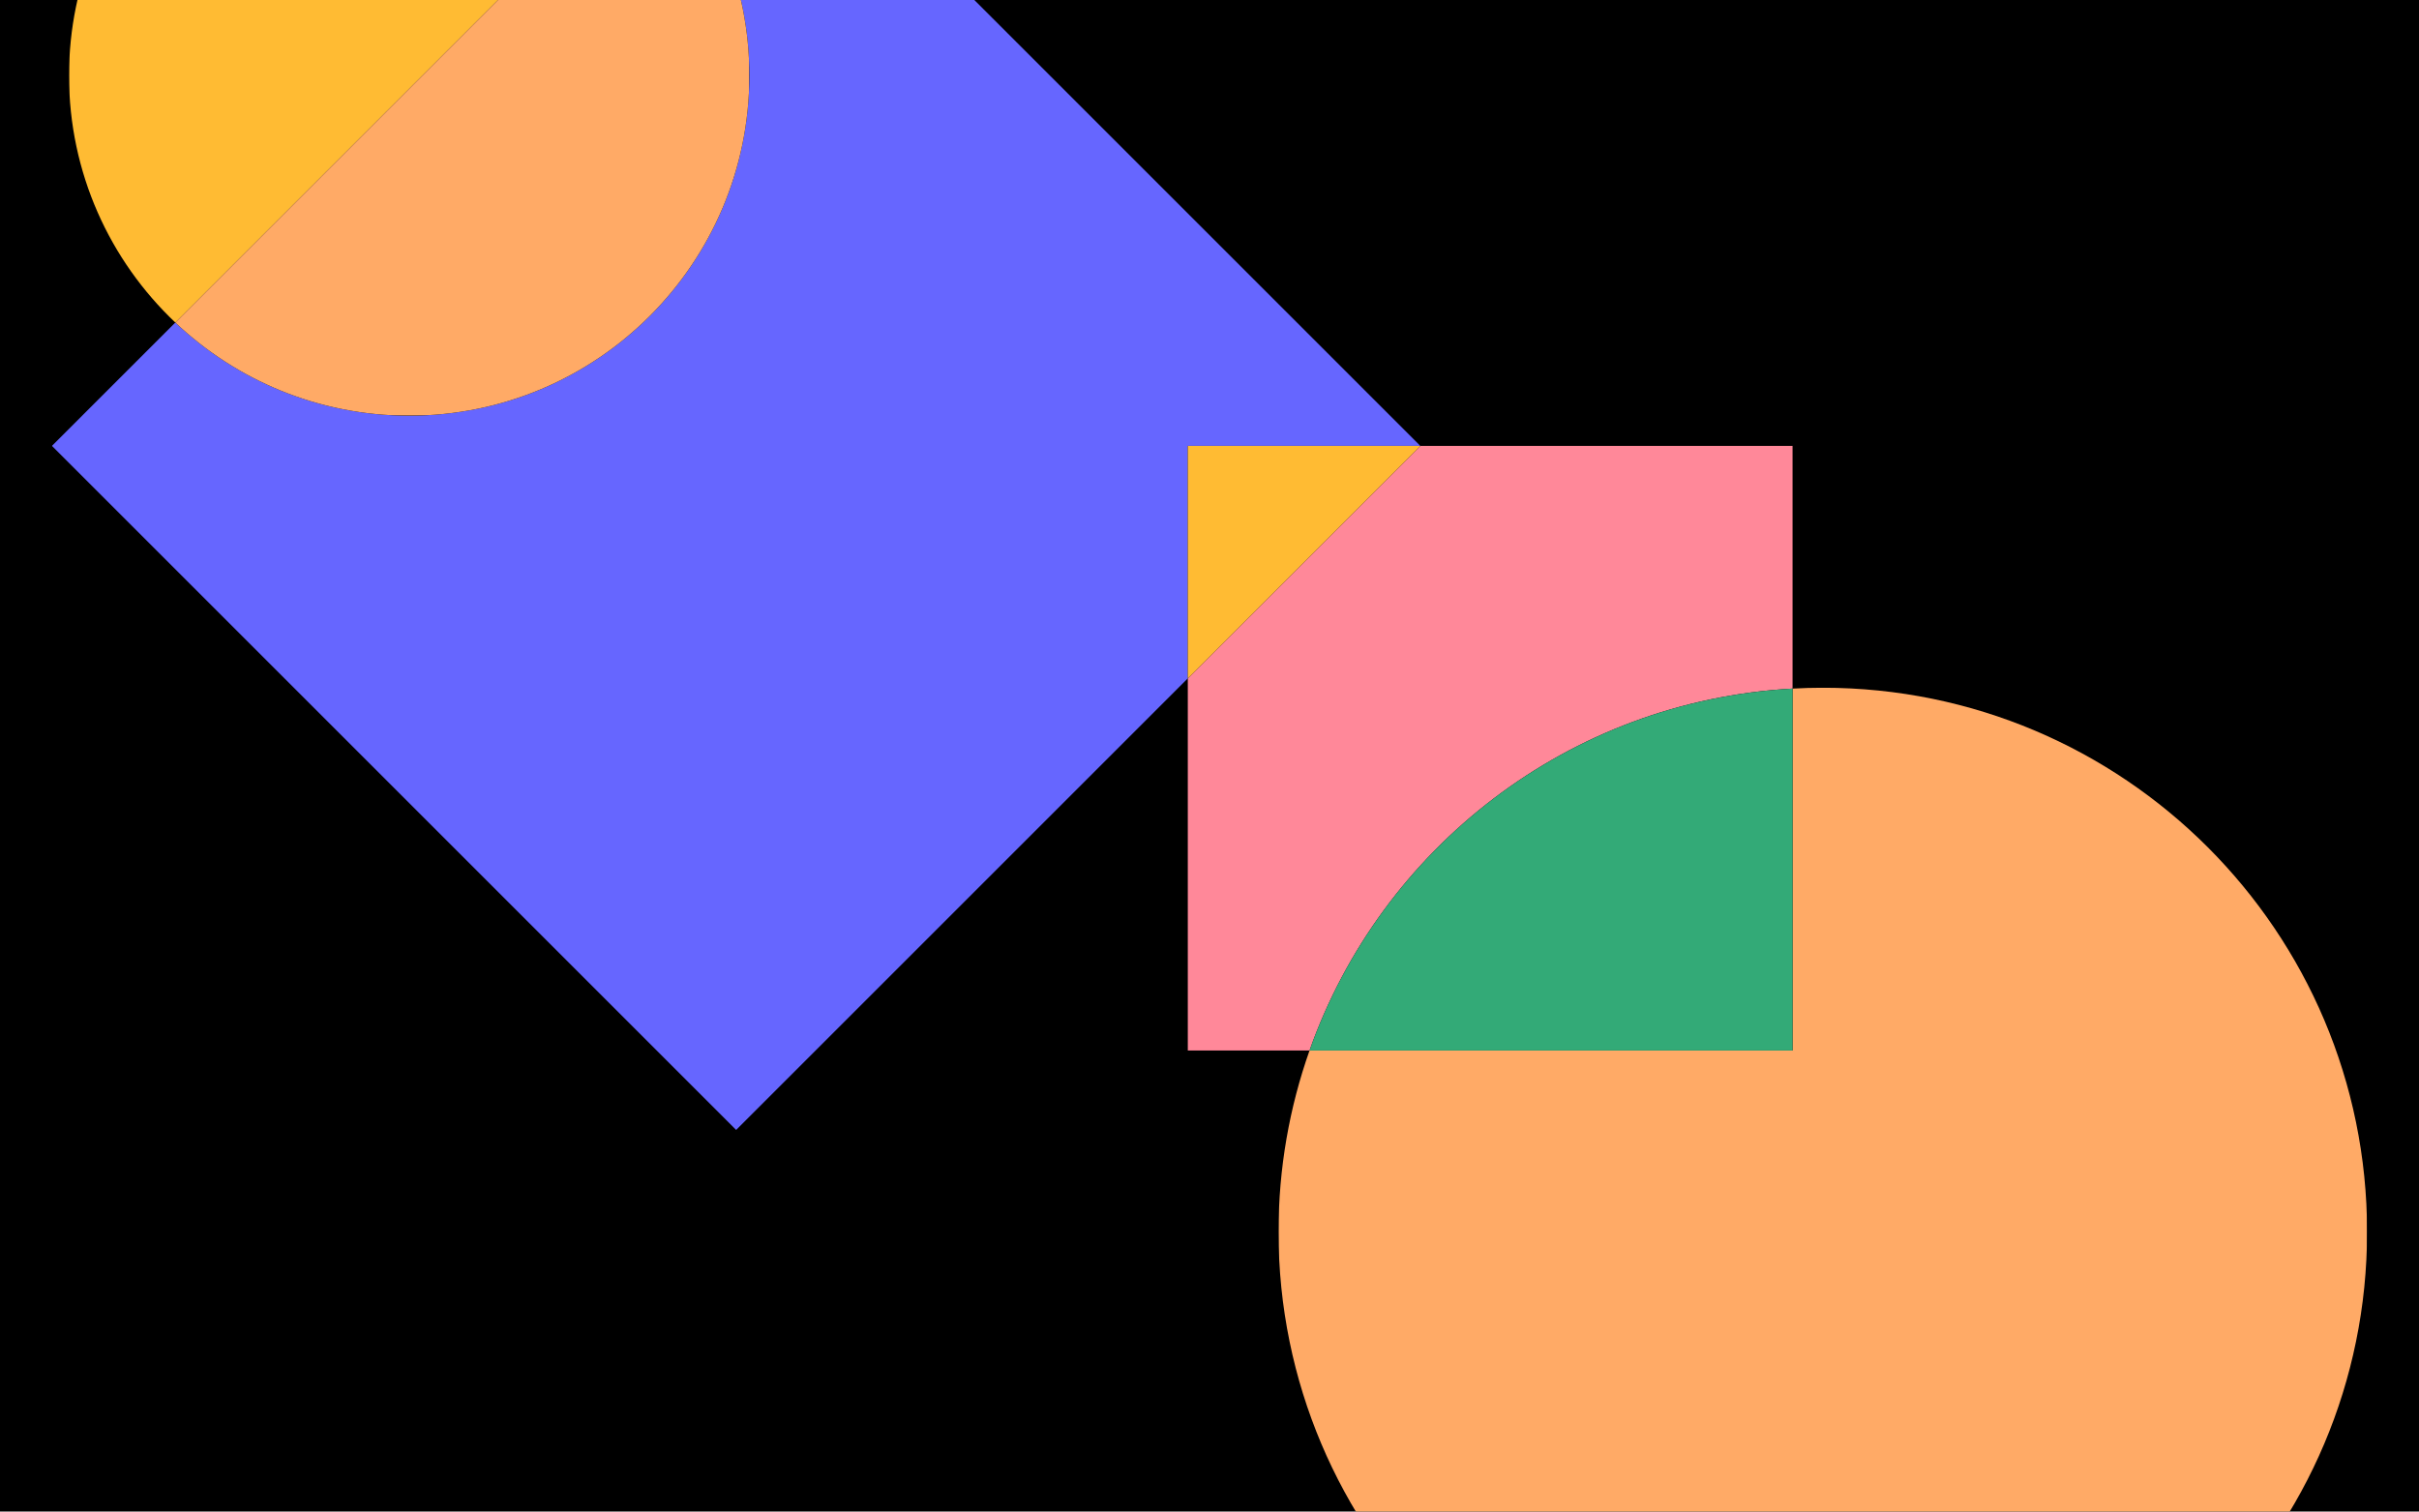
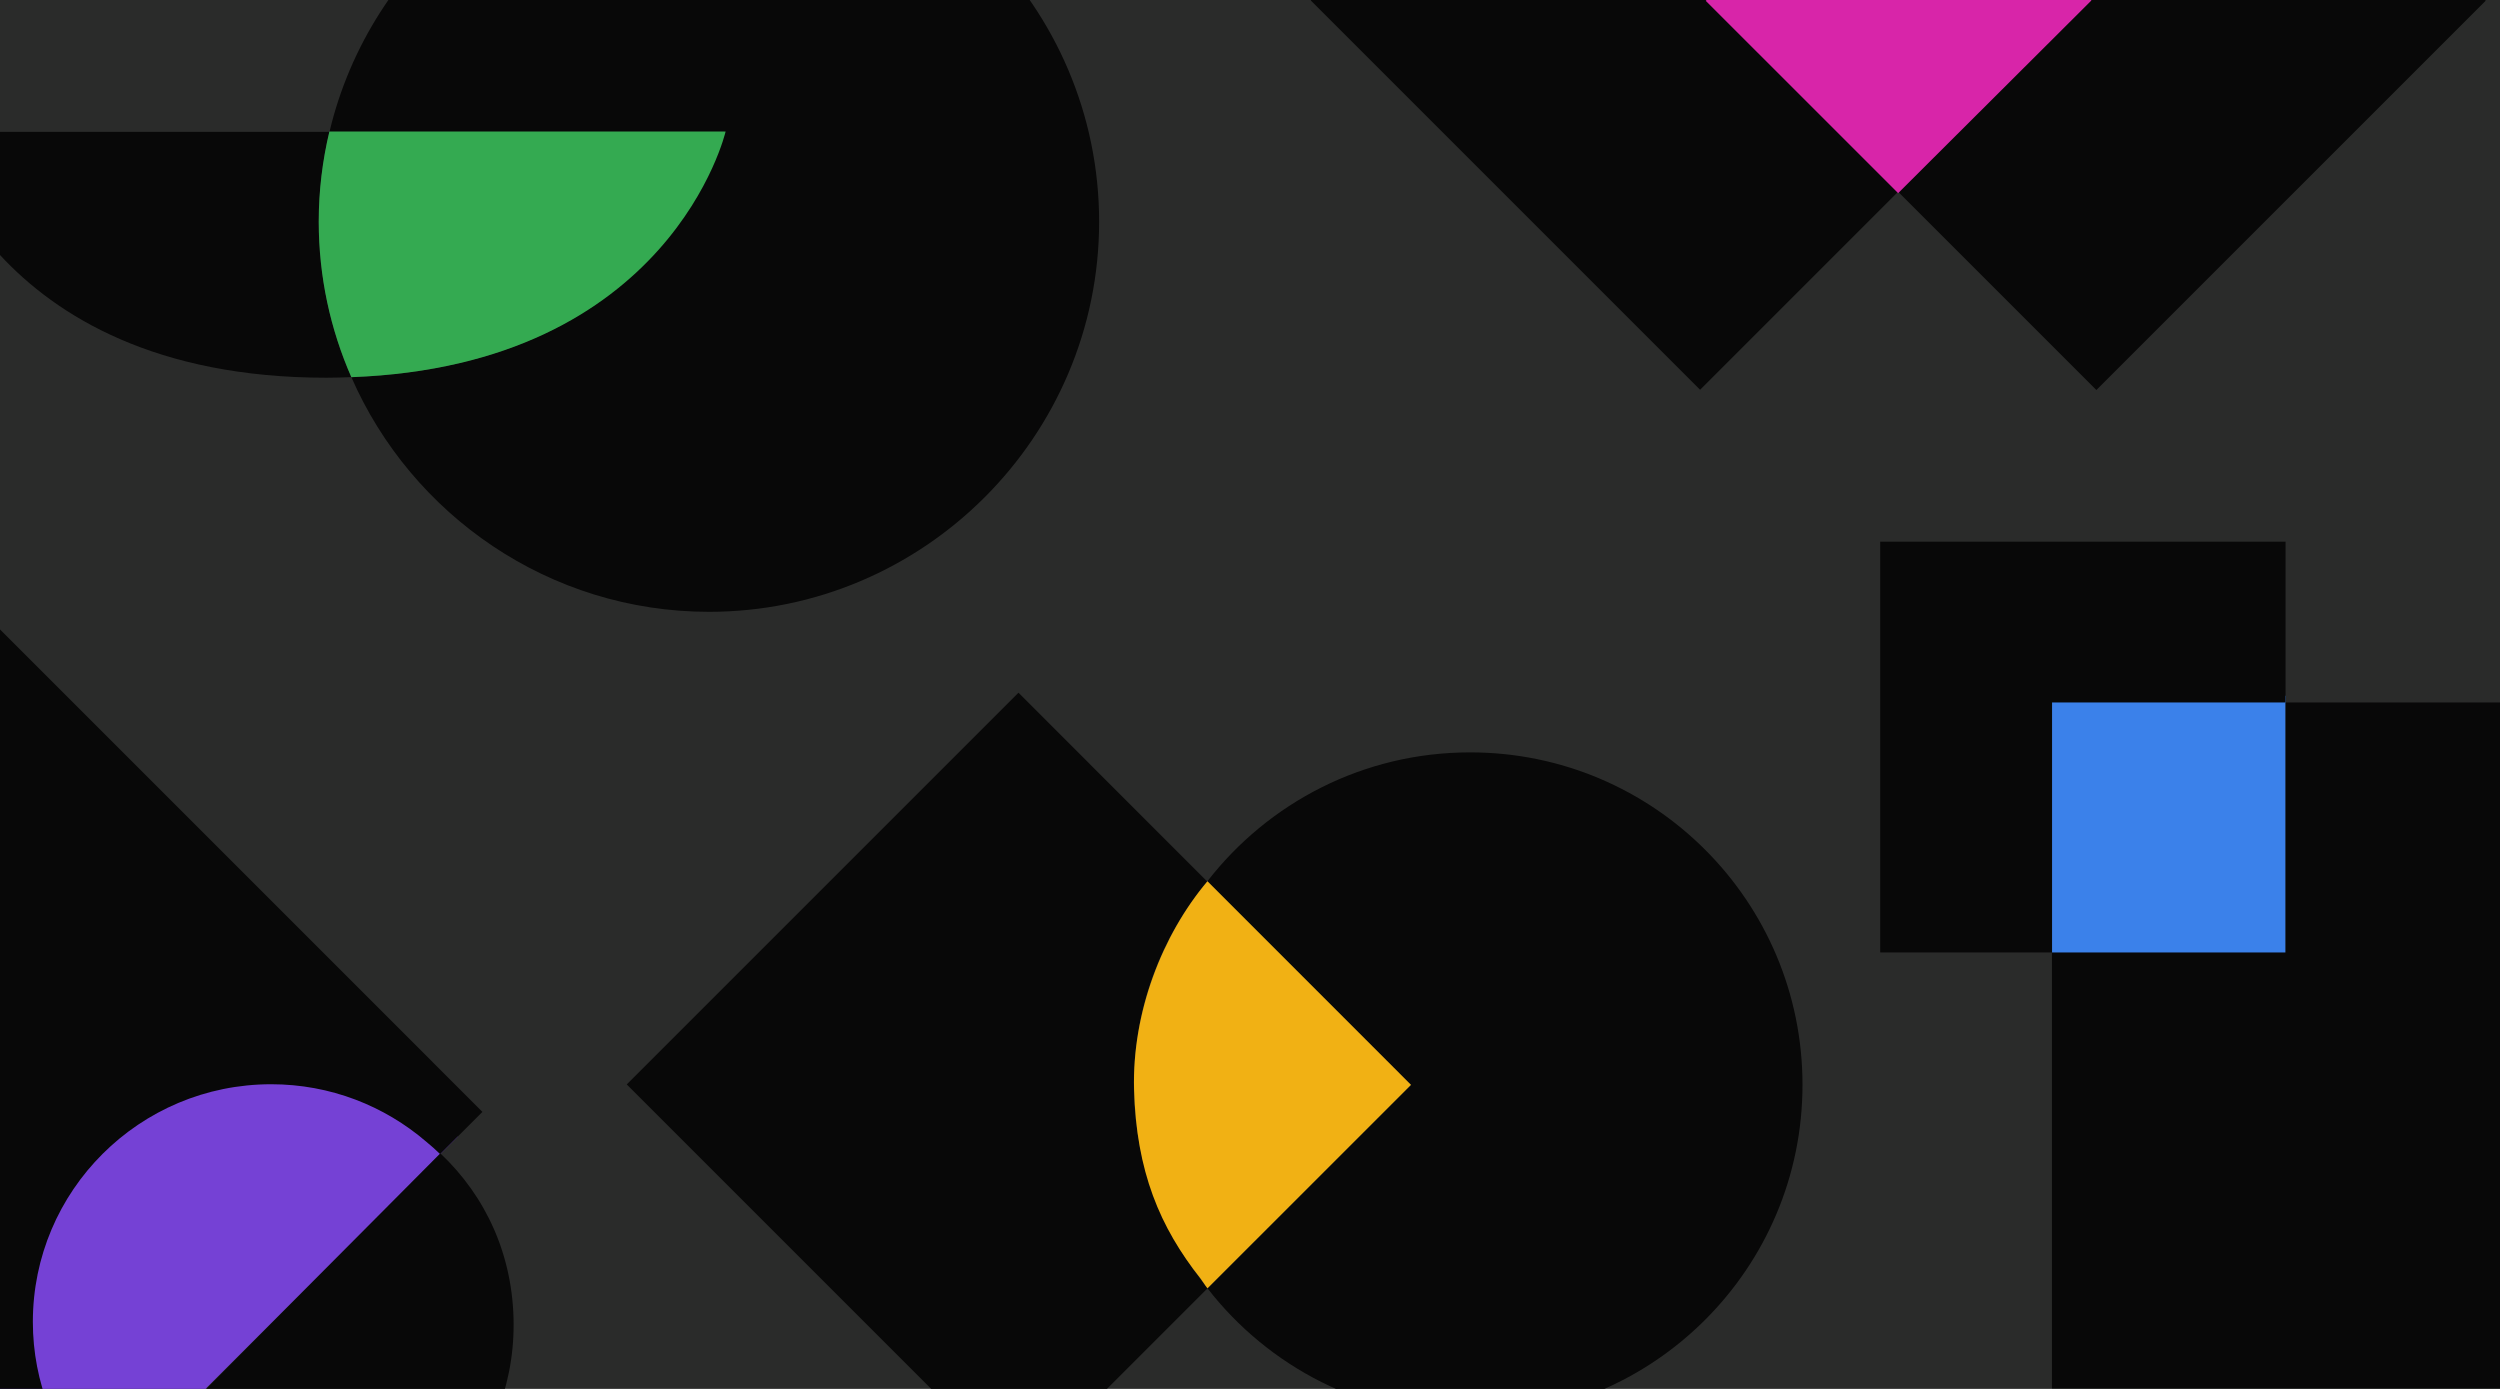
- <svg xmlns="http://www.w3.org/2000/svg" xmlns:xlink="http://www.w3.org/1999/xlink" width="640px" height="400px" viewBox="0 0 640 400" version="1.1">
+ <svg xmlns="http://www.w3.org/2000/svg" width="1440" height="800" viewBox="0 0 1440 800" fill="none">
+   <g clip-path="url(#clip0)">
+     <rect width="1440" height="800" fill="#2A2B2A" />
+     <path d="M408.383 -97C302.427 -97 213.264 -23.002 189.78 75.929H416.925C416.925 75.929 385.769 210.454 202.381 217.234C237.082 296.651 316.41 352.406 408.383 352.406C532.137 352.406 633.097 251.467 633.097 127.692C633.097 3.938 532.137 -97 408.383 -97Z" fill="#080808" />
+     <path d="M189.758 75.951H-41C-41 75.951 -8.283 217.569 187.952 217.569C192.88 217.569 197.63 217.412 202.358 217.234C190.36 189.78 183.647 159.494 183.647 127.692C183.647 109.895 185.811 92.589 189.758 75.951Z" fill="#080808" />
+     <path d="M417.951 75.773H189.713C185.743 92.432 183.58 109.761 183.58 127.602C183.58 159.45 190.315 189.758 202.381 217.256C386.661 210.476 417.951 75.773 417.951 75.773Z" fill="#34AA51" />
+     <path d="M846.78 433.368C785.205 433.368 730.476 462.471 695.462 507.61L812.748 624.896L695.529 742.093C730.543 787.21 785.272 816.269 846.803 816.269C952.536 816.269 1038.24 730.563 1038.24 624.829C1038.24 519.074 952.514 433.368 846.78 433.368Z" fill="#080808" />
+     <path d="M653.11 624.718C653.11 580.225 668.967 539.457 695.306 507.7L586.628 399L361 624.629L586.985 850.614L695.506 742.093C694.079 740.264 692.696 738.413 691.358 736.539C667.473 705.54 653.11 666.846 653.11 624.718Z" fill="#080808" />
+     <path d="M695.462 507.61L695.418 507.566C695.373 507.61 695.35 507.655 695.305 507.7L695.35 507.745C695.395 507.7 695.44 507.655 695.462 507.61Z" fill="#EA1877" />
+     <path d="M695.484 507.61C669.369 538.61 652.062 583.325 653.222 627.416C654.471 674.786 668.142 706.967 691.492 736.406C692.897 738.235 694.035 740.286 695.507 742.07L812.725 624.874L695.484 507.61Z" fill="#F1B114" />
+     <path fill-rule="evenodd" clip-rule="evenodd" d="M263.754 654.608C260.609 651.486 257.42 648.364 253.985 645.442C182.954 585.272 76.596 594.081 16.425 665.113C-40.6 732.42 -35.583 831.418 25.569 892.793L263.754 654.608Z" fill="#7541D5" />
+     <path fill-rule="evenodd" clip-rule="evenodd" d="M253.629 664.332L60.293 858.85C85.428 885.01 120.062 900.621 159.202 900.443C235.006 900.086 296.203 838.354 295.846 762.527C295.668 723.41 280.034 689.221 253.629 664.332Z" fill="#080808" />
+     <path fill-rule="evenodd" clip-rule="evenodd" d="M-2.553 360L-79.205 436.652V640.424H-283L-2.553 920.871L59.624 858.693C57.773 856.731 55.922 854.768 54.183 852.694C32.349 828.452 18.923 796.538 18.923 761.412C18.923 685.809 80.365 624.523 156.192 624.523C190.314 624.523 221.469 637.012 245.466 657.575C248.276 659.85 250.93 662.281 253.54 664.778L277.871 640.447L-2.553 360Z" fill="#080808" />
+     <path d="M1093.25 110.373L983.282 0.402L1093.48 -109.792L979.268 -224L755 0.268L979.246 224.514L1093.32 110.44L1093.25 110.373Z" fill="#080808" />
+     <path d="M1431.8 0.38L1207.55 -223.866L1093.48 -109.792L1203.51 0.246L1093.32 110.44L1207.53 224.648L1431.8 0.38Z" fill="#080808" />
+     <path d="M1093.48 -109.792L983.282 0.402L1093.25 -109.591L1203.25 0.402L1093.25 110.372L1093.32 110.439L1203.51 0.245L1093.48 -109.792Z" fill="#073C5B" />
+     <path d="M1093.25 110.373L983.282 0.402L1093.25 110.373Z" fill="#F2EA19" />
+     <path d="M1204.67 0.246L1093.32 -110.35L982.502 0.469L1093.32 111.265" fill="#D825A9" />
+     <path d="M1182 557.99H1316.52V400.762H1182V557.99Z" fill="#3B81EA" />
+     <path fill-rule="evenodd" clip-rule="evenodd" d="M1181.93 548.601V799.743H1571.88V404.62H1316.48V548.601H1181.93Z" fill="#080808" />
+     <path fill-rule="evenodd" clip-rule="evenodd" d="M1181.93 548.601V404.62H1316.48V312H1083V548.601H1181.93Z" fill="#080808" />
+   </g>
  <defs>
-     <polygon id="path-1" points="0.74 0 362.779 0 362.779 299.02 0.74 299.02" />
-     <polygon id="path-3" points="0.26 0 155.614 0 155.614 85.354 0.26 85.354" />
-     <polygon id="path-5" points="0.386 0 152.26 0 152.26 110 0.386 110" />
-     <polygon id="path-7" points="0.26 0 288.26 0 288.26 218 0.26 218" />
+     <clipPath id="clip0">
+       <rect width="1440" height="800" fill="white" />
+     </clipPath>
  </defs>
-   <g id="Page-1" stroke="none" stroke-width="1" fill="none" fill-rule="evenodd">
-     <g>
-       <polygon id="Fill-1" fill="#000000" points="0 400 640 400 640 0 0 0" />
-       <g id="Group-20" transform="translate(13, 0)">
-         <path d="M461.26,182.225 L461.26,118 L362.779,118 L301.26,179.52 L301.26,278 L333.465,278 C352.388,224.469 402.058,185.468 461.26,182.225" id="Fill-2" fill="#FF8899" />
-         <g id="Group-6">
-           <mask id="mask-2" fill="white">
-             <use xlink:href="#path-1" />
-           </mask>
-           <g id="Clip-5" />
-           <path d="M362.779,118 L181.76,-63.02 L160.614,-41.874 C175.889,-25.745 185.26,-3.967 185.26,20 C185.26,69.706 144.966,110 95.26,110 C71.292,110 49.515,100.629 33.386,85.354 L0.74,118 L181.76,299.02 L301.26,179.52 L301.26,118 L362.779,118 Z" id="Fill-4" fill="#6666FF" mask="url(#mask-2)" />
-         </g>
-         <polygon id="Fill-7" fill="#FFBB33" points="301.26 118 301.26 179.52 362.779 118" />
-         <g id="Group-11" transform="translate(5, 0)">
-           <mask id="mask-4" fill="white">
-             <use xlink:href="#path-3" />
-           </mask>
-           <g id="Clip-10" />
-           <path d="M90.26,-70 C40.554,-70 0.26,-29.706 0.26,20 C0.26,45.738 11.066,68.951 28.386,85.354 L155.614,-41.874 C139.211,-59.194 115.998,-70 90.26,-70" id="Fill-9" fill="#FFBB33" mask="url(#mask-4)" />
-         </g>
-         <g id="Group-14" transform="translate(33, 0)">
-           <mask id="mask-6" fill="white">
-             <use xlink:href="#path-5" />
-           </mask>
-           <g id="Clip-13" />
-           <path d="M152.26,20 C152.26,-3.967 142.889,-25.745 127.614,-41.874 L0.386,85.354 C16.515,100.629 38.292,110 62.26,110 C111.966,110 152.26,69.706 152.26,20" id="Fill-12" fill="#FFAA66" mask="url(#mask-6)" />
-         </g>
-         <g id="Group-17" transform="translate(325, 182)">
-           <mask id="mask-8" fill="white">
-             <use xlink:href="#path-7" />
-           </mask>
-           <g id="Clip-16" />
-           <path d="M144.26,0 C141.575,0 138.909,0.08 136.26,0.225 L136.26,96 L8.465,96 C3.157,111.015 0.26,127.168 0.26,144 C0.26,223.529 64.731,288 144.26,288 C223.789,288 288.26,223.529 288.26,144 C288.26,64.471 223.789,0 144.26,0" id="Fill-15" fill="#FFAA66" mask="url(#mask-8)" />
-         </g>
-         <path d="M461.26,182.225 C402.058,185.468 352.388,224.469 333.465,278 L461.26,278 L461.26,182.225 Z" id="Fill-18" fill="#33AA77" />
-       </g>
-     </g>
-   </g>
</svg>
